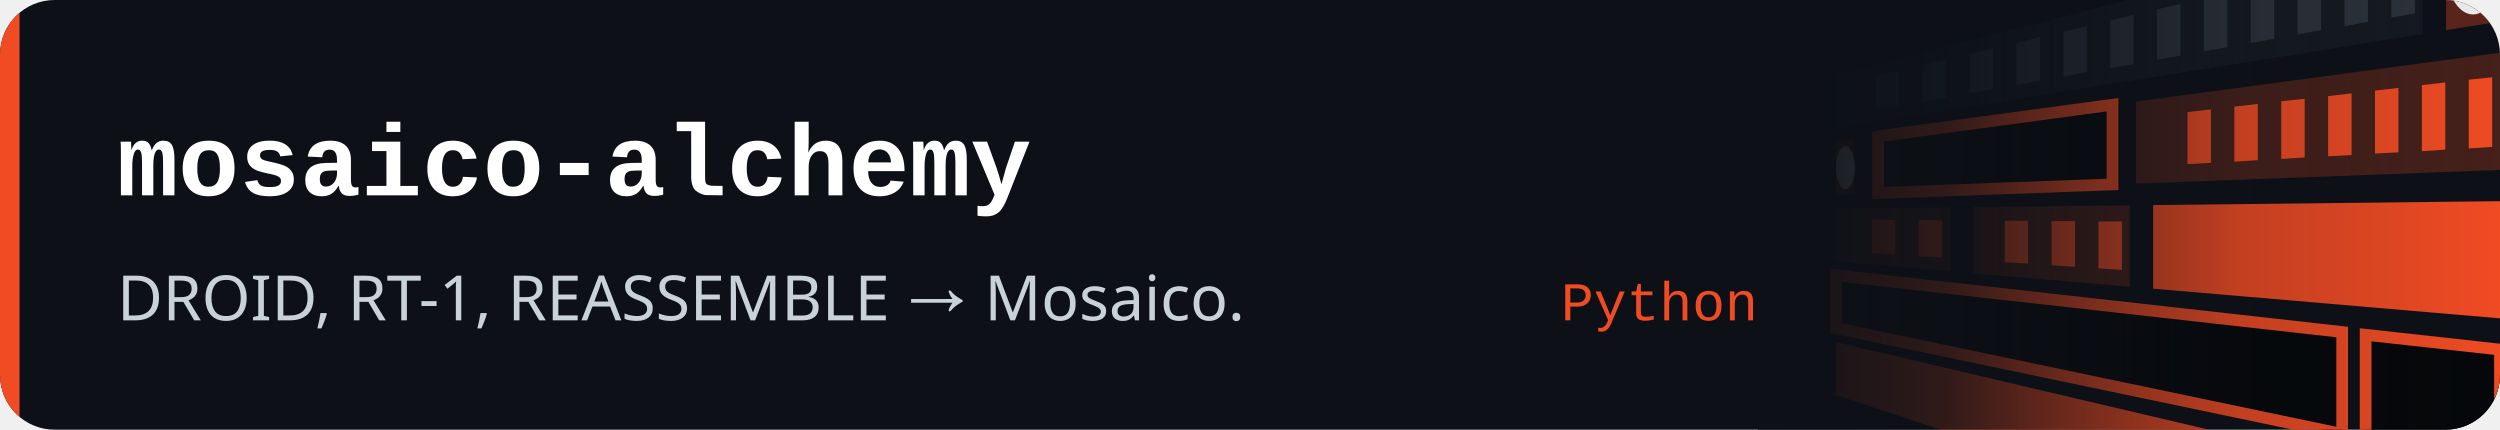
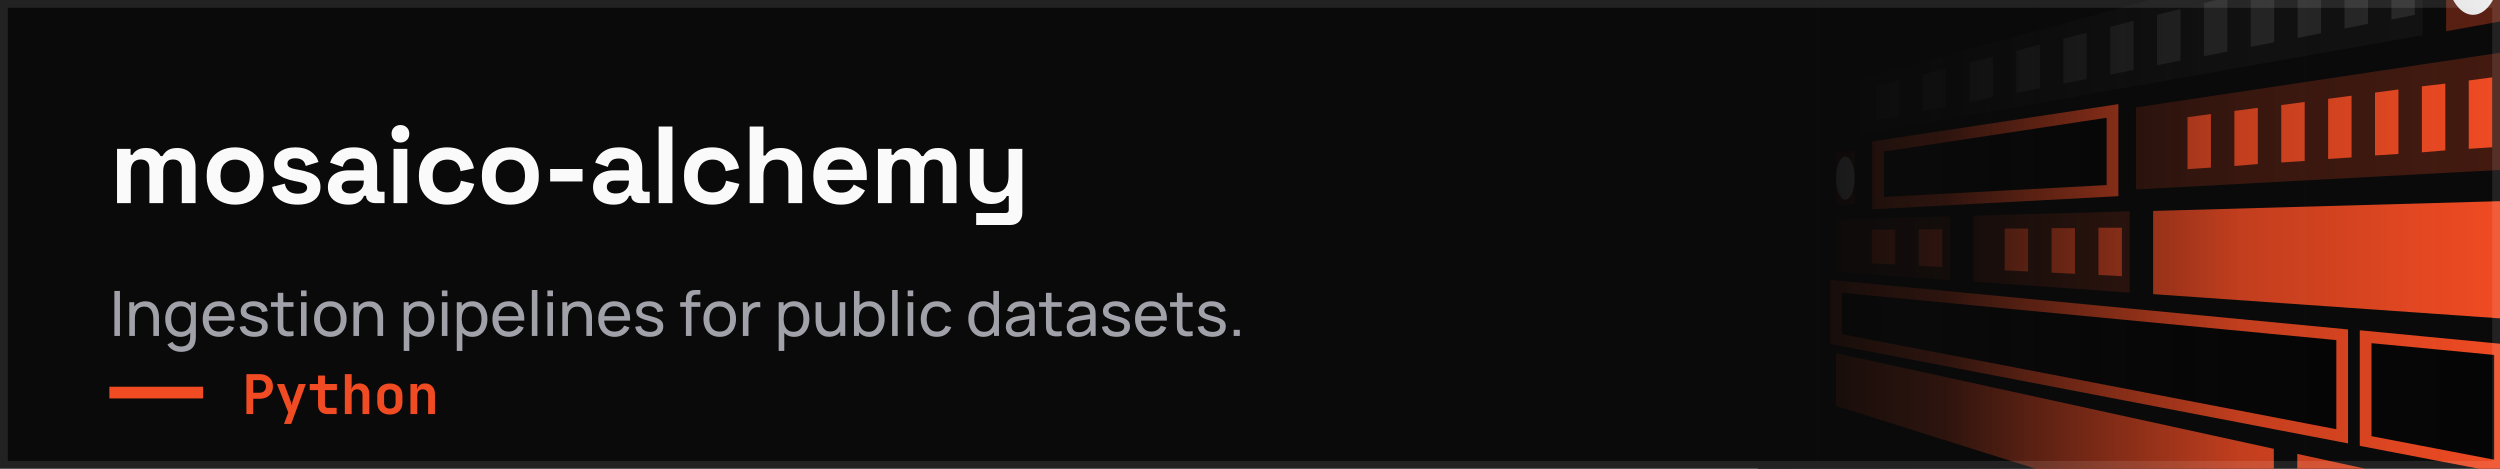
- <svg xmlns="http://www.w3.org/2000/svg" viewBox="0 0 640 110" width="640" height="110">
+ <svg xmlns="http://www.w3.org/2000/svg" viewBox="0 0 640 120" width="640" height="120">
  <defs>
    <clipPath id="card">
-       <rect width="640" height="110" rx="14" />
+       <rect width="640" height="120" />
    </clipPath>
    <linearGradient id="fadeV" x1="0" y1="0" x2="0" y2="1">
-       <stop offset="0" stop-color="#0d1117" stop-opacity="0.7" />
-       <stop offset="0.2" stop-color="#0d1117" stop-opacity="0" />
-       <stop offset="0.8" stop-color="#0d1117" stop-opacity="0" />
-       <stop offset="1" stop-color="#0d1117" stop-opacity="0.7" />
+       <stop offset="0" stop-color="#0a0a0a" stop-opacity="0.7" />
+       <stop offset="0.2" stop-color="#0a0a0a" stop-opacity="0" />
+       <stop offset="0.8" stop-color="#0a0a0a" stop-opacity="0" />
+       <stop offset="1" stop-color="#0a0a0a" stop-opacity="0.7" />
    </linearGradient>
  </defs>
  <g clip-path="url(#card)">
-     <rect width="640" height="110" fill="#0d1117" />
-     <polygon points="640.0,-24.5 626.2,-20.9 626.2,7.7 640.0,5.5" fill="#f04b23" opacity="0.35" />
-     <ellipse cx="633.1" cy="-8.0" rx="6.9" ry="11.7" fill="#eeeeee" />
-     <polygon points="620.2,-19.4 470.2,19.2 470.2,32.7 620.2,8.7" fill="#2d333b" opacity="0.25" />
-     <polygon points="618.2,-13.3 612.2,-11.9 612.2,4.5 618.2,3.4" fill="#2d333b" />
-     <polygon points="606.2,-10.4 600.2,-9.0 600.2,6.7 606.2,5.6" fill="#2d333b" />
-     <polygon points="594.2,-7.6 588.2,-6.2 588.2,8.8 594.2,7.7" fill="#2d333b" />
-     <polygon points="582.2,-4.7 576.2,-3.3 576.2,11.0 582.2,9.9" fill="#2d333b" />
-     <polygon points="570.2,-1.9 564.2,-0.4 564.2,13.1 570.2,12.1" fill="#2d333b" />
-     <polygon points="558.2,1.0 552.2,2.4 552.2,15.3 558.2,14.2" fill="#2d333b" />
-     <polygon points="546.2,3.8 540.2,5.3 540.2,17.4 546.2,16.4" fill="#2d333b" />
-     <polygon points="534.2,6.7 528.2,8.1 528.2,19.6 534.2,18.5" fill="#2d333b" />
-     <polygon points="522.2,9.5 516.2,11.0 516.2,21.7 522.2,20.7" fill="#2d333b" />
-     <polygon points="510.2,12.4 504.2,13.8 504.2,23.9 510.2,22.8" fill="#2d333b" />
-     <polygon points="498.2,15.2 492.2,16.7 492.2,26.1 498.2,25.0" fill="#2d333b" />
-     <polygon points="486.2,18.1 480.2,19.5 480.2,28.2 486.2,27.1" fill="#2d333b" />
-     <polygon points="640.0,13.5 546.8,26.0 546.8,47.0 640.0,43.5" fill="#f04b23" opacity="0.25" />
-     <polygon points="638.0,19.8 632.0,20.4 632.0,38.0 638.0,37.6" fill="#f04b23" />
-     <polygon points="626.0,21.1 620.0,21.8 620.0,38.7 626.0,38.3" fill="#f04b23" />
-     <polygon points="614.0,22.5 608.0,23.2 608.0,39.3 614.0,39.0" fill="#f04b23" />
-     <polygon points="602.0,23.9 596.0,24.6 596.0,40.0 602.0,39.7" fill="#f04b23" />
-     <polygon points="590.0,25.3 584.0,25.9 584.0,40.7 590.0,40.3" fill="#f04b23" />
-     <polygon points="578.0,26.6 572.0,27.3 572.0,41.4 578.0,41.0" fill="#f04b23" />
-     <polygon points="566.0,28.0 560.0,28.7 560.0,42.0 566.0,41.7" fill="#f04b23" />
-     <polygon points="540.8,26.8 480.8,34.9 480.8,49.4 540.8,47.2" fill="#05070a" stroke="#f04b23" stroke-width="3" />
-     <polygon points="474.8,35.7 470.0,36.3 470.0,49.8 474.8,49.7" fill="#f04b23" opacity="0.35" />
-     <ellipse cx="472.4" cy="42.9" rx="2.4" ry="5.5" fill="#eeeeee" />
-     <polygon points="640.0,51.5 551.2,52.5 551.2,73.9 640.0,81.5" fill="#f04b23" />
-     <polygon points="545.2,52.6 505.2,53.0 505.2,70.0 545.2,73.4" fill="#f04b23" opacity="0.25" />
-     <polygon points="543.2,56.7 537.2,56.7 537.2,68.7 543.2,69.1" fill="#f04b23" />
-     <polygon points="531.2,56.6 525.2,56.6 525.2,67.9 531.2,68.3" fill="#f04b23" />
-     <polygon points="519.2,56.5 513.2,56.5 513.2,67.1 519.2,67.5" fill="#f04b23" />
-     <polygon points="499.2,53.1 470.0,53.4 470.0,66.9 499.2,69.4" fill="#f04b23" opacity="0.25" />
-     <polygon points="497.2,56.4 491.2,56.3 491.2,65.6 497.2,66.0" fill="#f04b23" />
-     <polygon points="485.2,56.3 479.2,56.2 479.2,64.8 485.2,65.2" fill="#f04b23" />
-     <polygon points="640.0,89.5 605.6,85.7 605.6,112.3 640.0,119.5" fill="#05070a" stroke="#f04b23" stroke-width="3" />
-     <polygon points="599.6,85.0 470.0,70.5 470.0,84.0 599.6,111.1" fill="#05070a" stroke="#f04b23" stroke-width="3" />
-     <polygon points="640.0,127.5 634.1,126.1 634.1,155.6 640.0,157.5" fill="#05070a" stroke="#f04b23" stroke-width="3" />
-     <polygon points="628.1,124.7 588.1,115.3 588.1,140.3 628.1,153.6" fill="#f04b23" />
-     <polygon points="582.1,113.9 470.0,87.6 470.0,101.1 582.1,138.3" fill="#f04b23" />
+     <rect width="640" height="120" fill="#0a0a0a" />
+     <polygon points="640.0,-24.5 626.2,-20.7 626.2,8.0 640.0,5.5" fill="#f04b23" opacity="0.35" />
+     <ellipse cx="633.1" cy="-7.9" rx="6.9" ry="11.7" fill="#eeeeee" />
+     <polygon points="620.2,-19.1 470.2,21.9 470.2,35.5 620.2,9.0" fill="#2a2a2a" opacity="0.25" />
+     <polygon points="618.2,-12.9 612.2,-11.4 612.2,5.0 618.2,3.8" fill="#2a2a2a" />
+     <polygon points="606.2,-9.9 600.2,-8.4 600.2,7.3 606.2,6.1" fill="#2a2a2a" />
+     <polygon points="594.2,-6.8 588.2,-5.3 588.2,9.7 594.2,8.5" fill="#2a2a2a" />
+     <polygon points="582.2,-3.8 576.2,-2.3 576.2,12.0 582.2,10.8" fill="#2a2a2a" />
+     <polygon points="570.2,-0.7 564.2,0.8 564.2,14.4 570.2,13.2" fill="#2a2a2a" />
+     <polygon points="558.2,2.3 552.2,3.8 552.2,16.7 558.2,15.5" fill="#2a2a2a" />
+     <polygon points="546.2,5.3 540.2,6.9 540.2,19.1 546.2,17.9" fill="#2a2a2a" />
+     <polygon points="534.2,8.4 528.2,9.9 528.2,21.4 534.2,20.2" fill="#2a2a2a" />
+     <polygon points="522.2,11.4 516.2,13.0 516.2,23.8 522.2,22.6" fill="#2a2a2a" />
+     <polygon points="510.2,14.5 504.2,16.0 504.2,26.1 510.2,24.9" fill="#2a2a2a" />
+     <polygon points="498.2,17.5 492.2,19.1 492.2,28.4 498.2,27.3" fill="#2a2a2a" />
+     <polygon points="486.2,20.6 480.2,22.1 480.2,30.8 486.2,29.6" fill="#2a2a2a" />
+     <polygon points="640.0,13.5 546.8,27.5 546.8,48.5 640.0,43.5" fill="#f04b23" opacity="0.25" />
+     <polygon points="638.0,19.8 632.0,20.6 632.0,38.1 638.0,37.7" fill="#f04b23" />
+     <polygon points="626.0,21.4 620.0,22.1 620.0,39.0 626.0,38.5" fill="#f04b23" />
+     <polygon points="614.0,22.9 608.0,23.7 608.0,39.8 614.0,39.4" fill="#f04b23" />
+     <polygon points="602.0,24.5 596.0,25.3 596.0,40.7 602.0,40.3" fill="#f04b23" />
+     <polygon points="590.0,26.1 584.0,26.9 584.0,41.6 590.0,41.2" fill="#f04b23" />
+     <polygon points="578.0,27.6 572.0,28.4 572.0,42.5 578.0,42.0" fill="#f04b23" />
+     <polygon points="566.0,29.2 560.0,30.0 560.0,43.3 566.0,42.9" fill="#f04b23" />
+     <polygon points="540.8,28.4 480.8,37.5 480.8,52.0 540.8,48.8" fill="#050505" stroke="#f04b23" stroke-width="3" />
+     <polygon points="474.8,38.4 470.0,39.1 470.0,52.6 474.8,52.3" fill="#f04b23" opacity="0.35" />
+     <ellipse cx="472.4" cy="45.6" rx="2.4" ry="5.5" fill="#eeeeee" />
+     <polygon points="640.0,51.5 551.2,54.0 551.2,75.3 640.0,81.5" fill="#f04b23" />
+     <polygon points="545.2,54.1 505.2,55.2 505.2,72.1 545.2,74.9" fill="#f04b23" opacity="0.25" />
+     <polygon points="543.2,58.3 537.2,58.3 537.2,70.4 543.2,70.7" fill="#f04b23" />
+     <polygon points="531.2,58.4 525.2,58.4 525.2,69.8 531.2,70.1" fill="#f04b23" />
+     <polygon points="519.2,58.5 513.2,58.5 513.2,69.2 519.2,69.5" fill="#f04b23" />
+     <polygon points="499.2,55.4 470.0,56.2 470.0,69.7 499.2,71.7" fill="#f04b23" opacity="0.25" />
+     <polygon points="497.2,58.7 491.2,58.7 491.2,68.0 497.2,68.4" fill="#f04b23" />
+     <polygon points="485.2,58.8 479.2,58.8 479.2,67.4 485.2,67.7" fill="#f04b23" />
+     <polygon points="640.0,89.5 605.6,86.2 605.6,112.9 640.0,119.5" fill="#050505" stroke="#f04b23" stroke-width="3" />
+     <polygon points="599.6,85.7 470.0,73.3 470.0,86.8 599.6,111.7" fill="#050505" stroke="#f04b23" stroke-width="3" />
+     <polygon points="640.0,127.5 634.1,126.2 634.1,155.7 640.0,157.5" fill="#050505" stroke="#f04b23" stroke-width="3" />
+     <polygon points="628.1,124.9 588.1,116.2 588.1,141.1 628.1,153.8" fill="#f04b23" />
+     <polygon points="582.1,114.9 470.0,90.4 470.0,103.9 582.1,139.2" fill="#f04b23" />
    <linearGradient id="fadeR41" x1="1" x2="0">
-       <stop offset="0" stop-color="#0d1117" stop-opacity="0" />
-       <stop offset="0.35" stop-color="#0d1117" stop-opacity="0.2" />
-       <stop offset="0.75" stop-color="#0d1117" stop-opacity="0.85" />
-       <stop offset="1" stop-color="#0d1117" />
+       <stop offset="0" stop-color="#0a0a0a" stop-opacity="0" />
+       <stop offset="0.35" stop-color="#0a0a0a" stop-opacity="0.2" />
+       <stop offset="0.75" stop-color="#0a0a0a" stop-opacity="0.85" />
+       <stop offset="1" stop-color="#0a0a0a" />
    </linearGradient>
-     <rect x="450" y="0" width="190" height="110" fill="url(#fadeR41)" />
-     <rect x="0" y="0" width="5" height="110" fill="#f04b23" />
-     <text x="30" y="50" font-family="ui-monospace,SFMono-Regular,'SF Mono',Menlo,Consolas,'Liberation Mono',monospace" font-size="26" font-weight="700" text-anchor="start" letter-spacing="0" fill="#ffffff">mosaico-alchemy</text>
-     <text x="30" y="82" font-family="-apple-system,BlinkMacSystemFont,'Segoe UI','Noto Sans',Helvetica,Arial,sans-serif" font-size="16" font-weight="normal" text-anchor="start" letter-spacing="0" fill="#c9d1d9">DROID, RT-1, REASSEMBLE → Mosaico.</text>
-     <text x="450" y="82" font-family="ui-monospace,SFMono-Regular,'SF Mono',Menlo,Consolas,'Liberation Mono',monospace" font-size="14" font-weight="normal" text-anchor="end" letter-spacing="0" fill="#f04b23">Python</text>
+     <rect x="450" y="0" width="190" height="120" fill="url(#fadeR41)" />
+     <path d="M29.96 52.0V38.112H33.432V39.624H33.936Q34.3 38.924 35.14 38.406Q35.98 37.888 37.352 37.888Q38.836 37.888 39.732 38.462Q40.628 39.036 41.104 39.96H41.608Q42.084 39.064 42.952 38.476Q43.82 37.888 45.416 37.888Q46.704 37.888 47.754 38.434Q48.804 38.98 49.434 40.086Q50.064 41.192 50.064 42.872V52.0H46.536V43.124Q46.536 41.976 45.948 41.402Q45.36 40.828 44.296 40.828Q43.092 40.828 42.434 41.598Q41.776 42.368 41.776 43.796V52.0H38.248V43.124Q38.248 41.976 37.66 41.402Q37.072 40.828 36.008 40.828Q34.804 40.828 34.146 41.598Q33.488 42.368 33.488 43.796V52.0Z M60.2 52.392Q58.128 52.392 56.476 51.552Q54.824 50.712 53.872 49.116Q52.92 47.52 52.92 45.28V44.832Q52.92 42.592 53.872 40.996Q54.824 39.4 56.476 38.56Q58.128 37.72 60.2 37.72Q62.272 37.72 63.924 38.56Q65.576 39.4 66.528 40.996Q67.48 42.592 67.48 44.832V45.28Q67.48 47.52 66.528 49.116Q65.576 50.712 63.924 51.552Q62.272 52.392 60.2 52.392ZM60.2 49.256Q61.824 49.256 62.888 48.206Q63.952 47.156 63.952 45.196V44.916Q63.952 42.956 62.902 41.906Q61.852 40.856 60.2 40.856Q58.576 40.856 57.512 41.906Q56.448 42.956 56.448 44.916V45.196Q56.448 47.156 57.512 48.206Q58.576 49.256 60.2 49.256Z M76.216 52.392Q73.5 52.392 71.764 51.216Q70.028 50.04 69.664 47.856L72.912 47.016Q73.108 47.996 73.57 48.556Q74.032 49.116 74.718 49.354Q75.404 49.592 76.216 49.592Q77.448 49.592 78.036 49.158Q78.624 48.724 78.624 48.08Q78.624 47.436 78.064 47.086Q77.504 46.736 76.272 46.512L75.488 46.372Q74.032 46.092 72.828 45.602Q71.624 45.112 70.896 44.244Q70.168 43.376 70.168 42.004Q70.168 39.932 71.68 38.826Q73.192 37.72 75.656 37.72Q77.98 37.72 79.52 38.756Q81.06 39.792 81.536 41.472L78.26 42.48Q78.036 41.416 77.35 40.968Q76.664 40.52 75.656 40.52Q74.648 40.52 74.116 40.87Q73.584 41.22 73.584 41.836Q73.584 42.508 74.144 42.83Q74.704 43.152 75.656 43.32L76.44 43.46Q78.008 43.74 79.282 44.202Q80.556 44.664 81.298 45.518Q82.04 46.372 82.04 47.828Q82.04 50.012 80.458 51.202Q78.876 52.392 76.216 52.392Z M89.152 52.392Q87.668 52.392 86.492 51.874Q85.316 51.356 84.63 50.362Q83.944 49.368 83.944 47.94Q83.944 46.512 84.63 45.546Q85.316 44.58 86.534 44.09Q87.752 43.6 89.32 43.6H93.128V42.816Q93.128 41.836 92.512 41.206Q91.896 40.576 90.552 40.576Q89.236 40.576 88.592 41.178Q87.948 41.78 87.752 42.732L84.504 41.64Q84.84 40.576 85.582 39.694Q86.324 38.812 87.57 38.266Q88.816 37.72 90.608 37.72Q93.352 37.72 94.948 39.092Q96.544 40.464 96.544 43.068V48.248Q96.544 49.088 97.328 49.088H98.448V52.0H96.096Q95.06 52.0 94.388 51.496Q93.716 50.992 93.716 50.152V50.124H93.184Q93.072 50.46 92.68 51.006Q92.288 51.552 91.448 51.972Q90.608 52.392 89.152 52.392ZM89.768 49.536Q91.252 49.536 92.19 48.71Q93.128 47.884 93.128 46.512V46.232H89.572Q88.592 46.232 88.032 46.652Q87.472 47.072 87.472 47.828Q87.472 48.584 88.06 49.06Q88.648 49.536 89.768 49.536Z M100.744 52.0V38.112H104.272V52.0ZM102.508 36.488Q101.556 36.488 100.898 35.872Q100.24 35.256 100.24 34.248Q100.24 33.24 100.898 32.624Q101.556 32.008 102.508 32.008Q103.488 32.008 104.132 32.624Q104.776 33.24 104.776 34.248Q104.776 35.256 104.132 35.872Q103.488 36.488 102.508 36.488Z M114.436 52.392Q112.42 52.392 110.782 51.552Q109.144 50.712 108.192 49.116Q107.24 47.52 107.24 45.252V44.86Q107.24 42.592 108.192 40.996Q109.144 39.4 110.782 38.56Q112.42 37.72 114.436 37.72Q116.424 37.72 117.852 38.42Q119.28 39.12 120.162 40.338Q121.044 41.556 121.324 43.096L117.908 43.824Q117.796 42.984 117.404 42.312Q117.012 41.64 116.298 41.248Q115.584 40.856 114.52 40.856Q113.456 40.856 112.602 41.318Q111.748 41.78 111.258 42.69Q110.768 43.6 110.768 44.916V45.196Q110.768 46.512 111.258 47.422Q111.748 48.332 112.602 48.794Q113.456 49.256 114.52 49.256Q116.116 49.256 116.942 48.43Q117.768 47.604 117.992 46.26L121.408 47.072Q121.044 48.556 120.162 49.774Q119.28 50.992 117.852 51.692Q116.424 52.392 114.436 52.392Z M130.648 52.392Q128.576 52.392 126.924 51.552Q125.272 50.712 124.32 49.116Q123.368 47.52 123.368 45.28V44.832Q123.368 42.592 124.32 40.996Q125.272 39.4 126.924 38.56Q128.576 37.72 130.648 37.72Q132.72 37.72 134.372 38.56Q136.024 39.4 136.976 40.996Q137.928 42.592 137.928 44.832V45.28Q137.928 47.52 136.976 49.116Q136.024 50.712 134.372 51.552Q132.72 52.392 130.648 52.392ZM130.648 49.256Q132.272 49.256 133.336 48.206Q134.4 47.156 134.4 45.196V44.916Q134.4 42.956 133.35 41.906Q132.3 40.856 130.648 40.856Q129.024 40.856 127.96 41.906Q126.896 42.956 126.896 44.916V45.196Q126.896 47.156 127.96 48.206Q129.024 49.256 130.648 49.256Z M140.84 46.456V43.264H149.128V46.456Z M157.024 52.392Q155.54 52.392 154.364 51.874Q153.188 51.356 152.502 50.362Q151.816 49.368 151.816 47.94Q151.816 46.512 152.502 45.546Q153.188 44.58 154.406 44.09Q155.624 43.6 157.192 43.6H161.0V42.816Q161.0 41.836 160.384 41.206Q159.768 40.576 158.424 40.576Q157.108 40.576 156.464 41.178Q155.82 41.78 155.624 42.732L152.376 41.64Q152.712 40.576 153.454 39.694Q154.196 38.812 155.442 38.266Q156.688 37.72 158.48 37.72Q161.224 37.72 162.82 39.092Q164.416 40.464 164.416 43.068V48.248Q164.416 49.088 165.2 49.088H166.32V52.0H163.968Q162.932 52.0 162.26 51.496Q161.588 50.992 161.588 50.152V50.124H161.056Q160.944 50.46 160.552 51.006Q160.16 51.552 159.32 51.972Q158.48 52.392 157.024 52.392ZM157.64 49.536Q159.124 49.536 160.062 48.71Q161.0 47.884 161.0 46.512V46.232H157.444Q156.464 46.232 155.904 46.652Q155.344 47.072 155.344 47.828Q155.344 48.584 155.932 49.06Q156.52 49.536 157.64 49.536Z M168.616 52.0V32.4H172.144V52.0Z M182.308 52.392Q180.292 52.392 178.654 51.552Q177.016 50.712 176.064 49.116Q175.112 47.52 175.112 45.252V44.86Q175.112 42.592 176.064 40.996Q177.016 39.4 178.654 38.56Q180.292 37.72 182.308 37.72Q184.296 37.72 185.724 38.42Q187.152 39.12 188.034 40.338Q188.916 41.556 189.196 43.096L185.78 43.824Q185.668 42.984 185.276 42.312Q184.884 41.64 184.17 41.248Q183.456 40.856 182.392 40.856Q181.328 40.856 180.474 41.318Q179.62 41.78 179.13 42.69Q178.64 43.6 178.64 44.916V45.196Q178.64 46.512 179.13 47.422Q179.62 48.332 180.474 48.794Q181.328 49.256 182.392 49.256Q183.988 49.256 184.814 48.43Q185.64 47.604 185.864 46.26L189.28 47.072Q188.916 48.556 188.034 49.774Q187.152 50.992 185.724 51.692Q184.296 52.392 182.308 52.392Z M191.912 52.0V32.4H195.44V39.82H195.944Q196.168 39.372 196.644 38.924Q197.12 38.476 197.918 38.182Q198.716 37.888 199.948 37.888Q201.572 37.888 202.79 38.63Q204.008 39.372 204.68 40.674Q205.352 41.976 205.352 43.712V52.0H201.824V43.992Q201.824 42.424 201.054 41.64Q200.284 40.856 198.856 40.856Q197.232 40.856 196.336 41.934Q195.44 43.012 195.44 44.944V52.0Z M215.208 52.392Q213.136 52.392 211.554 51.51Q209.972 50.628 209.09 49.018Q208.208 47.408 208.208 45.224V44.888Q208.208 42.704 209.076 41.094Q209.944 39.484 211.512 38.602Q213.08 37.72 215.152 37.72Q217.196 37.72 218.708 38.63Q220.22 39.54 221.06 41.15Q221.9 42.76 221.9 44.888V46.092H211.792Q211.848 47.52 212.856 48.416Q213.864 49.312 215.32 49.312Q216.804 49.312 217.504 48.668Q218.204 48.024 218.568 47.24L221.452 48.752Q221.06 49.48 220.318 50.334Q219.576 51.188 218.344 51.79Q217.112 52.392 215.208 52.392ZM211.82 43.46H218.316Q218.204 42.256 217.35 41.528Q216.496 40.8 215.124 40.8Q213.696 40.8 212.856 41.528Q212.016 42.256 211.82 43.46Z M224.756 52.0V38.112H228.228V39.624H228.732Q229.096 38.924 229.936 38.406Q230.776 37.888 232.148 37.888Q233.632 37.888 234.528 38.462Q235.424 39.036 235.9 39.96H236.404Q236.88 39.064 237.748 38.476Q238.616 37.888 240.212 37.888Q241.5 37.888 242.55 38.434Q243.6 38.98 244.23 40.086Q244.86 41.192 244.86 42.872V52.0H241.332V43.124Q241.332 41.976 240.744 41.402Q240.156 40.828 239.092 40.828Q237.888 40.828 237.23 41.598Q236.572 42.368 236.572 43.796V52.0H233.044V43.124Q233.044 41.976 232.456 41.402Q231.868 40.828 230.804 40.828Q229.6 40.828 228.942 41.598Q228.284 42.368 228.284 43.796V52.0Z M249.9 57.6V54.52H257.46Q258.244 54.52 258.244 53.68V50.18H257.74Q257.516 50.656 257.04 51.132Q256.564 51.608 255.752 51.916Q254.94 52.224 253.68 52.224Q252.056 52.224 250.838 51.482Q249.62 50.74 248.948 49.424Q248.276 48.108 248.276 46.4V38.112H251.804V46.12Q251.804 47.688 252.574 48.472Q253.344 49.256 254.772 49.256Q256.396 49.256 257.292 48.178Q258.188 47.1 258.188 45.168V38.112H261.716V54.464Q261.716 55.892 260.876 56.746Q260.036 57.6 258.636 57.6Z" fill="#fafafa" />
+     <path d="M29.28 86.0V74.48H30.704V86.0Z M39.256 86.0V81.672Q39.256 81.06 39.146 80.492Q39.036 79.924 38.768 79.47Q38.5 79.016 38.048 78.752Q37.596 78.488 36.912 78.488Q36.376 78.488 35.938 78.67Q35.5 78.852 35.188 79.218Q34.876 79.584 34.706 80.14Q34.536 80.696 34.536 81.448L33.6 81.16Q33.6 79.908 34.052 79.006Q34.504 78.104 35.324 77.62Q36.144 77.136 37.256 77.136Q38.092 77.136 38.686 77.4Q39.28 77.664 39.672 78.102Q40.064 78.54 40.288 79.078Q40.512 79.616 40.604 80.174Q40.696 80.732 40.696 81.224V86.0ZM33.096 86.0V77.36H34.376V79.672H34.536V86.0Z M46.272 90.08Q45.592 90.08 44.944 89.874Q44.296 89.668 43.756 89.248Q43.216 88.828 42.856 88.184L44.16 87.496Q44.48 88.132 45.066 88.418Q45.652 88.704 46.28 88.704Q47.104 88.704 47.646 88.404Q48.188 88.104 48.45 87.512Q48.712 86.92 48.704 86.04V83.68H48.872V77.36H50.136V86.056Q50.136 86.412 50.114 86.738Q50.092 87.064 50.032 87.384Q49.864 88.304 49.368 88.9Q48.872 89.496 48.088 89.788Q47.304 90.08 46.272 90.08ZM46.168 86.24Q44.96 86.24 44.094 85.638Q43.228 85.036 42.762 84.002Q42.296 82.968 42.296 81.672Q42.296 80.376 42.762 79.346Q43.228 78.316 44.094 77.718Q44.96 77.12 46.16 77.12Q47.38 77.12 48.214 77.714Q49.048 78.308 49.476 79.338Q49.904 80.368 49.904 81.672Q49.904 82.964 49.476 83.998Q49.048 85.032 48.216 85.636Q47.384 86.24 46.168 86.24ZM46.344 84.936Q47.216 84.936 47.776 84.516Q48.336 84.096 48.604 83.358Q48.872 82.62 48.872 81.672Q48.872 80.716 48.602 79.982Q48.332 79.248 47.78 78.836Q47.228 78.424 46.384 78.424Q45.504 78.424 44.932 78.856Q44.36 79.288 44.084 80.024Q43.808 80.76 43.808 81.672Q43.808 82.592 44.088 83.332Q44.368 84.072 44.93 84.504Q45.492 84.936 46.344 84.936Z M56.12 86.24Q54.844 86.24 53.896 85.678Q52.948 85.116 52.422 84.102Q51.896 83.088 51.896 81.736Q51.896 80.32 52.414 79.284Q52.932 78.248 53.866 77.684Q54.8 77.12 56.056 77.12Q57.356 77.12 58.272 77.72Q59.188 78.32 59.65 79.432Q60.112 80.544 60.044 82.08H58.608V81.568Q58.584 79.976 57.96 79.188Q57.336 78.4 56.104 78.4Q54.78 78.4 54.094 79.248Q53.408 80.096 53.408 81.68Q53.408 83.208 54.094 84.048Q54.78 84.888 56.056 84.888Q56.912 84.888 57.544 84.496Q58.176 84.104 58.536 83.368L59.904 83.84Q59.396 84.984 58.386 85.612Q57.376 86.24 56.12 86.24ZM52.928 82.08V80.936H59.312V82.08Z M65.088 86.232Q63.54 86.232 62.554 85.556Q61.568 84.88 61.344 83.664L62.8 83.432Q62.976 84.136 63.608 84.548Q64.24 84.96 65.176 84.96Q66.06 84.96 66.566 84.594Q67.072 84.228 67.072 83.592Q67.072 83.228 66.904 83.0Q66.736 82.772 66.212 82.572Q65.688 82.372 64.632 82.088Q63.488 81.784 62.83 81.458Q62.172 81.132 61.894 80.7Q61.616 80.268 61.616 79.648Q61.616 78.888 62.032 78.318Q62.448 77.748 63.194 77.434Q63.94 77.12 64.936 77.12Q65.92 77.12 66.694 77.434Q67.468 77.748 67.944 78.318Q68.42 78.888 68.512 79.648L67.056 79.912Q66.952 79.22 66.386 78.818Q65.82 78.416 64.936 78.392Q64.096 78.364 63.572 78.692Q63.048 79.02 63.048 79.576Q63.048 79.892 63.242 80.114Q63.436 80.336 63.97 80.536Q64.504 80.736 65.52 80.992Q66.66 81.284 67.32 81.622Q67.98 81.96 68.262 82.422Q68.544 82.884 68.544 83.552Q68.544 84.804 67.624 85.518Q66.704 86.232 65.088 86.232Z M75.136 86.0Q74.364 86.156 73.618 86.128Q72.872 86.1 72.286 85.824Q71.7 85.548 71.4 84.96Q71.144 84.452 71.124 83.928Q71.104 83.404 71.104 82.736V74.96H72.528V82.672Q72.528 83.204 72.54 83.578Q72.552 83.952 72.704 84.224Q72.992 84.74 73.62 84.826Q74.248 84.912 75.136 84.776ZM69.352 78.536V77.36H75.136V78.536Z M77.056 75.832V74.36H78.48V75.832ZM77.056 86.0V77.36H78.48V86.0Z M84.56 86.24Q83.268 86.24 82.336 85.656Q81.404 85.072 80.902 84.042Q80.4 83.012 80.4 81.672Q80.4 80.316 80.912 79.29Q81.424 78.264 82.358 77.692Q83.292 77.12 84.56 77.12Q85.856 77.12 86.79 77.702Q87.724 78.284 88.226 79.31Q88.728 80.336 88.728 81.672Q88.728 83.028 88.222 84.056Q87.716 85.084 86.78 85.662Q85.844 86.24 84.56 86.24ZM84.56 84.888Q85.9 84.888 86.558 83.992Q87.216 83.096 87.216 81.672Q87.216 80.212 86.552 79.342Q85.888 78.472 84.56 78.472Q83.656 78.472 83.07 78.88Q82.484 79.288 82.198 80.008Q81.912 80.728 81.912 81.672Q81.912 83.132 82.584 84.01Q83.256 84.888 84.56 84.888Z M96.64 86.0V81.672Q96.64 81.06 96.53 80.492Q96.42 79.924 96.152 79.47Q95.884 79.016 95.432 78.752Q94.98 78.488 94.296 78.488Q93.76 78.488 93.322 78.67Q92.884 78.852 92.572 79.218Q92.26 79.584 92.09 80.14Q91.92 80.696 91.92 81.448L90.984 81.16Q90.984 79.908 91.436 79.006Q91.888 78.104 92.708 77.62Q93.528 77.136 94.64 77.136Q95.476 77.136 96.07 77.4Q96.664 77.664 97.056 78.102Q97.448 78.54 97.672 79.078Q97.896 79.616 97.988 80.174Q98.08 80.732 98.08 81.224V86.0ZM90.48 86.0V77.36H91.76V79.672H91.92V86.0Z M107.328 86.24Q106.112 86.24 105.28 85.636Q104.448 85.032 104.02 83.998Q103.592 82.964 103.592 81.672Q103.592 80.368 104.02 79.338Q104.448 78.308 105.282 77.714Q106.116 77.12 107.336 77.12Q108.536 77.12 109.402 77.718Q110.268 78.316 110.734 79.346Q111.2 80.376 111.2 81.672Q111.2 82.968 110.734 84.002Q110.268 85.036 109.402 85.638Q108.536 86.24 107.328 86.24ZM103.352 89.84V77.36H104.624V83.72H104.784V89.84ZM107.152 84.936Q108.004 84.936 108.566 84.504Q109.128 84.072 109.408 83.332Q109.688 82.592 109.688 81.672Q109.688 80.76 109.41 80.024Q109.132 79.288 108.562 78.856Q107.992 78.424 107.112 78.424Q106.268 78.424 105.716 78.836Q105.164 79.248 104.894 79.982Q104.624 80.716 104.624 81.672Q104.624 82.62 104.892 83.358Q105.16 84.096 105.72 84.516Q106.28 84.936 107.152 84.936Z M113.12 75.832V74.36H114.544V75.832ZM113.12 86.0V77.36H114.544V86.0Z M120.912 86.24Q119.696 86.24 118.864 85.636Q118.032 85.032 117.604 83.998Q117.176 82.964 117.176 81.672Q117.176 80.368 117.604 79.338Q118.032 78.308 118.866 77.714Q119.7 77.12 120.92 77.12Q122.12 77.12 122.986 77.718Q123.852 78.316 124.318 79.346Q124.784 80.376 124.784 81.672Q124.784 82.968 124.318 84.002Q123.852 85.036 122.986 85.638Q122.12 86.24 120.912 86.24ZM116.936 89.84V77.36H118.208V83.72H118.368V89.84ZM120.736 84.936Q121.588 84.936 122.15 84.504Q122.712 84.072 122.992 83.332Q123.272 82.592 123.272 81.672Q123.272 80.76 122.994 80.024Q122.716 79.288 122.146 78.856Q121.576 78.424 120.696 78.424Q119.852 78.424 119.3 78.836Q118.748 79.248 118.478 79.982Q118.208 80.716 118.208 81.672Q118.208 82.62 118.476 83.358Q118.744 84.096 119.304 84.516Q119.864 84.936 120.736 84.936Z M130.288 86.24Q129.012 86.24 128.064 85.678Q127.116 85.116 126.59 84.102Q126.064 83.088 126.064 81.736Q126.064 80.32 126.582 79.284Q127.1 78.248 128.034 77.684Q128.968 77.12 130.224 77.12Q131.524 77.12 132.44 77.72Q133.356 78.32 133.818 79.432Q134.28 80.544 134.212 82.08H132.776V81.568Q132.752 79.976 132.128 79.188Q131.504 78.4 130.272 78.4Q128.948 78.4 128.262 79.248Q127.576 80.096 127.576 81.68Q127.576 83.208 128.262 84.048Q128.948 84.888 130.224 84.888Q131.08 84.888 131.712 84.496Q132.344 84.104 132.704 83.368L134.072 83.84Q133.564 84.984 132.554 85.612Q131.544 86.24 130.288 86.24ZM127.096 82.08V80.936H133.48V82.08Z M136.152 86.0V74.24H137.576V86.0Z M140.136 75.832V74.36H141.56V75.832ZM140.136 86.0V77.36H141.56V86.0Z M150.112 86.0V81.672Q150.112 81.06 150.002 80.492Q149.892 79.924 149.624 79.47Q149.356 79.016 148.904 78.752Q148.452 78.488 147.768 78.488Q147.232 78.488 146.794 78.67Q146.356 78.852 146.044 79.218Q145.732 79.584 145.562 80.14Q145.392 80.696 145.392 81.448L144.456 81.16Q144.456 79.908 144.908 79.006Q145.36 78.104 146.18 77.62Q147.0 77.136 148.112 77.136Q148.948 77.136 149.542 77.4Q150.136 77.664 150.528 78.102Q150.92 78.54 151.144 79.078Q151.368 79.616 151.46 80.174Q151.552 80.732 151.552 81.224V86.0ZM143.952 86.0V77.36H145.232V79.672H145.392V86.0Z M157.376 86.24Q156.1 86.24 155.152 85.678Q154.204 85.116 153.678 84.102Q153.152 83.088 153.152 81.736Q153.152 80.32 153.67 79.284Q154.188 78.248 155.122 77.684Q156.056 77.12 157.312 77.12Q158.612 77.12 159.528 77.72Q160.444 78.32 160.906 79.432Q161.368 80.544 161.3 82.08H159.864V81.568Q159.84 79.976 159.216 79.188Q158.592 78.4 157.36 78.4Q156.036 78.4 155.35 79.248Q154.664 80.096 154.664 81.68Q154.664 83.208 155.35 84.048Q156.036 84.888 157.312 84.888Q158.168 84.888 158.8 84.496Q159.432 84.104 159.792 83.368L161.16 83.84Q160.652 84.984 159.642 85.612Q158.632 86.24 157.376 86.24ZM154.184 82.08V80.936H160.568V82.08Z M166.344 86.232Q164.796 86.232 163.81 85.556Q162.824 84.88 162.6 83.664L164.056 83.432Q164.232 84.136 164.864 84.548Q165.496 84.96 166.432 84.96Q167.316 84.96 167.822 84.594Q168.328 84.228 168.328 83.592Q168.328 83.228 168.16 83.0Q167.992 82.772 167.468 82.572Q166.944 82.372 165.888 82.088Q164.744 81.784 164.086 81.458Q163.428 81.132 163.15 80.7Q162.872 80.268 162.872 79.648Q162.872 78.888 163.288 78.318Q163.704 77.748 164.45 77.434Q165.196 77.12 166.192 77.12Q167.176 77.12 167.95 77.434Q168.724 77.748 169.2 78.318Q169.676 78.888 169.768 79.648L168.312 79.912Q168.208 79.22 167.642 78.818Q167.076 78.416 166.192 78.392Q165.352 78.364 164.828 78.692Q164.304 79.02 164.304 79.576Q164.304 79.892 164.498 80.114Q164.692 80.336 165.226 80.536Q165.76 80.736 166.776 80.992Q167.916 81.284 168.576 81.622Q169.236 81.96 169.518 82.422Q169.8 82.884 169.8 83.552Q169.8 84.804 168.88 85.518Q167.96 86.232 166.344 86.232Z M175.592 86.0V76.888Q175.592 76.556 175.622 76.206Q175.652 75.856 175.766 75.524Q175.88 75.192 176.136 74.912Q176.432 74.588 176.784 74.446Q177.136 74.304 177.5 74.272Q177.864 74.24 178.192 74.24H179.288V75.424H178.272Q177.64 75.424 177.328 75.734Q177.016 76.044 177.016 76.664V86.0ZM174.128 78.536V77.36H179.288V78.536Z M184.248 86.24Q182.956 86.24 182.024 85.656Q181.092 85.072 180.59 84.042Q180.088 83.012 180.088 81.672Q180.088 80.316 180.6 79.29Q181.112 78.264 182.046 77.692Q182.98 77.12 184.248 77.12Q185.544 77.12 186.478 77.702Q187.412 78.284 187.914 79.31Q188.416 80.336 188.416 81.672Q188.416 83.028 187.91 84.056Q187.404 85.084 186.468 85.662Q185.532 86.24 184.248 86.24ZM184.248 84.888Q185.588 84.888 186.246 83.992Q186.904 83.096 186.904 81.672Q186.904 80.212 186.24 79.342Q185.576 78.472 184.248 78.472Q183.344 78.472 182.758 78.88Q182.172 79.288 181.886 80.008Q181.6 80.728 181.6 81.672Q181.6 83.132 182.272 84.01Q182.944 84.888 184.248 84.888Z M190.176 86.0V77.36H191.448V79.448L191.24 79.176Q191.392 78.776 191.636 78.44Q191.88 78.104 192.184 77.888Q192.516 77.62 192.942 77.476Q193.368 77.332 193.808 77.304Q194.248 77.276 194.632 77.36V78.696Q194.184 78.58 193.646 78.636Q193.108 78.692 192.656 79.024Q192.236 79.324 192.01 79.746Q191.784 80.168 191.696 80.66Q191.608 81.152 191.608 81.664V86.0Z M203.32 86.24Q202.104 86.24 201.272 85.636Q200.44 85.032 200.012 83.998Q199.584 82.964 199.584 81.672Q199.584 80.368 200.012 79.338Q200.44 78.308 201.274 77.714Q202.108 77.12 203.328 77.12Q204.528 77.12 205.394 77.718Q206.26 78.316 206.726 79.346Q207.192 80.376 207.192 81.672Q207.192 82.968 206.726 84.002Q206.26 85.036 205.394 85.638Q204.528 86.24 203.32 86.24ZM199.344 89.84V77.36H200.616V83.72H200.776V89.84ZM203.144 84.936Q203.996 84.936 204.558 84.504Q205.12 84.072 205.4 83.332Q205.68 82.592 205.68 81.672Q205.68 80.76 205.402 80.024Q205.124 79.288 204.554 78.856Q203.984 78.424 203.104 78.424Q202.26 78.424 201.708 78.836Q201.156 79.248 200.886 79.982Q200.616 80.716 200.616 81.672Q200.616 82.62 200.884 83.358Q201.152 84.096 201.712 84.516Q202.272 84.936 203.144 84.936Z M212.232 86.224Q211.396 86.224 210.802 85.96Q210.208 85.696 209.816 85.258Q209.424 84.82 209.2 84.282Q208.976 83.744 208.884 83.186Q208.792 82.628 208.792 82.136V77.36H210.232V81.688Q210.232 82.296 210.342 82.866Q210.452 83.436 210.72 83.89Q210.988 84.344 211.44 84.608Q211.892 84.872 212.576 84.872Q213.112 84.872 213.55 84.69Q213.988 84.508 214.3 84.142Q214.612 83.776 214.782 83.218Q214.952 82.66 214.952 81.912L215.888 82.2Q215.888 83.452 215.436 84.354Q214.984 85.256 214.164 85.74Q213.344 86.224 212.232 86.224ZM215.112 86.0V83.688H214.952V77.36H216.384V86.0Z M222.592 86.24Q221.376 86.24 220.544 85.636Q219.712 85.032 219.284 83.998Q218.856 82.964 218.856 81.672Q218.856 80.368 219.284 79.338Q219.712 78.308 220.546 77.714Q221.38 77.12 222.6 77.12Q223.8 77.12 224.666 77.718Q225.532 78.316 225.998 79.346Q226.464 80.376 226.464 81.672Q226.464 82.968 225.998 84.002Q225.532 85.036 224.666 85.638Q223.8 86.24 222.592 86.24ZM218.616 86.0V74.48H220.048V79.64H219.888V86.0ZM222.416 84.936Q223.268 84.936 223.83 84.504Q224.392 84.072 224.672 83.332Q224.952 82.592 224.952 81.672Q224.952 80.76 224.674 80.024Q224.396 79.288 223.826 78.856Q223.256 78.424 222.376 78.424Q221.532 78.424 220.98 78.836Q220.428 79.248 220.158 79.982Q219.888 80.716 219.888 81.672Q219.888 82.62 220.156 83.358Q220.424 84.096 220.984 84.516Q221.544 84.936 222.416 84.936Z M228.384 86.0V74.24H229.808V86.0Z M232.368 75.832V74.36H233.792V75.832ZM232.368 86.0V77.36H233.792V86.0Z M239.832 86.24Q238.516 86.24 237.6 85.652Q236.684 85.064 236.204 84.034Q235.724 83.004 235.712 81.68Q235.724 80.332 236.216 79.304Q236.708 78.276 237.628 77.698Q238.548 77.12 239.848 77.12Q241.212 77.12 242.2 77.792Q243.188 78.464 243.528 79.632L242.12 80.056Q241.844 79.304 241.232 78.888Q240.62 78.472 239.832 78.472Q238.944 78.472 238.368 78.884Q237.792 79.296 237.512 80.02Q237.232 80.744 237.224 81.68Q237.236 83.124 237.89 84.006Q238.544 84.888 239.832 84.888Q240.676 84.888 241.236 84.5Q241.796 84.112 242.088 83.376L243.528 83.752Q243.076 84.96 242.124 85.6Q241.172 86.24 239.832 86.24Z M251.76 86.24Q250.552 86.24 249.686 85.638Q248.82 85.036 248.354 84.002Q247.888 82.968 247.888 81.672Q247.888 80.376 248.354 79.346Q248.82 78.316 249.686 77.718Q250.552 77.12 251.752 77.12Q252.972 77.12 253.806 77.714Q254.64 78.308 255.068 79.338Q255.496 80.368 255.496 81.672Q255.496 82.964 255.068 83.998Q254.64 85.032 253.808 85.636Q252.976 86.24 251.76 86.24ZM251.936 84.936Q252.808 84.936 253.368 84.516Q253.928 84.096 254.196 83.358Q254.464 82.62 254.464 81.672Q254.464 80.716 254.194 79.982Q253.924 79.248 253.372 78.836Q252.82 78.424 251.976 78.424Q251.096 78.424 250.524 78.856Q249.952 79.288 249.676 80.024Q249.4 80.76 249.4 81.672Q249.4 82.592 249.68 83.332Q249.96 84.072 250.522 84.504Q251.084 84.936 251.936 84.936ZM254.464 86.0V79.64H254.304V74.48H255.736V86.0Z M260.432 86.24Q259.464 86.24 258.81 85.886Q258.156 85.532 257.826 84.946Q257.496 84.36 257.496 83.664Q257.496 82.984 257.754 82.486Q258.012 81.988 258.486 81.654Q258.96 81.32 259.616 81.128Q260.232 80.964 260.994 80.838Q261.756 80.712 262.54 80.61Q263.324 80.508 264.008 80.408L263.496 80.704Q263.516 79.556 263.034 79.002Q262.552 78.448 261.368 78.448Q260.584 78.448 259.994 78.806Q259.404 79.164 259.168 79.96L257.816 79.552Q258.124 78.416 259.022 77.768Q259.92 77.12 261.384 77.12Q262.556 77.12 263.4 77.54Q264.244 77.96 264.616 78.808Q264.8 79.208 264.848 79.676Q264.896 80.144 264.896 80.656V86.0H263.632V83.928L263.928 84.12Q263.44 85.172 262.562 85.706Q261.684 86.24 260.432 86.24ZM260.648 85.048Q261.416 85.048 261.98 84.774Q262.544 84.5 262.888 84.046Q263.232 83.592 263.336 83.056Q263.452 82.656 263.466 82.166Q263.48 81.676 263.48 81.408L263.976 81.624Q263.28 81.724 262.606 81.812Q261.932 81.9 261.332 81.998Q260.732 82.096 260.256 82.232Q259.9 82.344 259.594 82.522Q259.288 82.7 259.1 82.976Q258.912 83.252 258.912 83.656Q258.912 84.012 259.09 84.33Q259.268 84.648 259.65 84.848Q260.032 85.048 260.648 85.048Z M271.8 86.0Q271.028 86.156 270.282 86.128Q269.536 86.1 268.95 85.824Q268.364 85.548 268.064 84.96Q267.808 84.452 267.788 83.928Q267.768 83.404 267.768 82.736V74.96H269.192V82.672Q269.192 83.204 269.204 83.578Q269.216 83.952 269.368 84.224Q269.656 84.74 270.284 84.826Q270.912 84.912 271.8 84.776ZM266.016 78.536V77.36H271.8V78.536Z M276.016 86.24Q275.048 86.24 274.394 85.886Q273.74 85.532 273.41 84.946Q273.08 84.36 273.08 83.664Q273.08 82.984 273.338 82.486Q273.596 81.988 274.07 81.654Q274.544 81.32 275.2 81.128Q275.816 80.964 276.578 80.838Q277.34 80.712 278.124 80.61Q278.908 80.508 279.592 80.408L279.08 80.704Q279.1 79.556 278.618 79.002Q278.136 78.448 276.952 78.448Q276.168 78.448 275.578 78.806Q274.988 79.164 274.752 79.96L273.4 79.552Q273.708 78.416 274.606 77.768Q275.504 77.12 276.968 77.12Q278.14 77.12 278.984 77.54Q279.828 77.96 280.2 78.808Q280.384 79.208 280.432 79.676Q280.48 80.144 280.48 80.656V86.0H279.216V83.928L279.512 84.12Q279.024 85.172 278.146 85.706Q277.268 86.24 276.016 86.24ZM276.232 85.048Q277.0 85.048 277.564 84.774Q278.128 84.5 278.472 84.046Q278.816 83.592 278.92 83.056Q279.036 82.656 279.05 82.166Q279.064 81.676 279.064 81.408L279.56 81.624Q278.864 81.724 278.19 81.812Q277.516 81.9 276.916 81.998Q276.316 82.096 275.84 82.232Q275.484 82.344 275.178 82.522Q274.872 82.7 274.684 82.976Q274.496 83.252 274.496 83.656Q274.496 84.012 274.674 84.33Q274.852 84.648 275.234 84.848Q275.616 85.048 276.232 85.048Z M285.824 86.232Q284.276 86.232 283.29 85.556Q282.304 84.88 282.08 83.664L283.536 83.432Q283.712 84.136 284.344 84.548Q284.976 84.96 285.912 84.96Q286.796 84.96 287.302 84.594Q287.808 84.228 287.808 83.592Q287.808 83.228 287.64 83.0Q287.472 82.772 286.948 82.572Q286.424 82.372 285.368 82.088Q284.224 81.784 283.566 81.458Q282.908 81.132 282.63 80.7Q282.352 80.268 282.352 79.648Q282.352 78.888 282.768 78.318Q283.184 77.748 283.93 77.434Q284.676 77.12 285.672 77.12Q286.656 77.12 287.43 77.434Q288.204 77.748 288.68 78.318Q289.156 78.888 289.248 79.648L287.792 79.912Q287.688 79.22 287.122 78.818Q286.556 78.416 285.672 78.392Q284.832 78.364 284.308 78.692Q283.784 79.02 283.784 79.576Q283.784 79.892 283.978 80.114Q284.172 80.336 284.706 80.536Q285.24 80.736 286.256 80.992Q287.396 81.284 288.056 81.622Q288.716 81.96 288.998 82.422Q289.28 82.884 289.28 83.552Q289.28 84.804 288.36 85.518Q287.44 86.232 285.824 86.232Z M294.792 86.24Q293.516 86.24 292.568 85.678Q291.62 85.116 291.094 84.102Q290.568 83.088 290.568 81.736Q290.568 80.32 291.086 79.284Q291.604 78.248 292.538 77.684Q293.472 77.12 294.728 77.12Q296.028 77.12 296.944 77.72Q297.86 78.32 298.322 79.432Q298.784 80.544 298.716 82.08H297.28V81.568Q297.256 79.976 296.632 79.188Q296.008 78.4 294.776 78.4Q293.452 78.4 292.766 79.248Q292.08 80.096 292.08 81.68Q292.08 83.208 292.766 84.048Q293.452 84.888 294.728 84.888Q295.584 84.888 296.216 84.496Q296.848 84.104 297.208 83.368L298.576 83.84Q298.068 84.984 297.058 85.612Q296.048 86.24 294.792 86.24ZM291.6 82.08V80.936H297.984V82.08Z M305.32 86.0Q304.548 86.156 303.802 86.128Q303.056 86.1 302.47 85.824Q301.884 85.548 301.584 84.96Q301.328 84.452 301.308 83.928Q301.288 83.404 301.288 82.736V74.96H302.712V82.672Q302.712 83.204 302.724 83.578Q302.736 83.952 302.888 84.224Q303.176 84.74 303.804 84.826Q304.432 84.912 305.32 84.776ZM299.536 78.536V77.36H305.32V78.536Z M310.344 86.232Q308.796 86.232 307.81 85.556Q306.824 84.88 306.6 83.664L308.056 83.432Q308.232 84.136 308.864 84.548Q309.496 84.96 310.432 84.96Q311.316 84.96 311.822 84.594Q312.328 84.228 312.328 83.592Q312.328 83.228 312.16 83.0Q311.992 82.772 311.468 82.572Q310.944 82.372 309.888 82.088Q308.744 81.784 308.086 81.458Q307.428 81.132 307.15 80.7Q306.872 80.268 306.872 79.648Q306.872 78.888 307.288 78.318Q307.704 77.748 308.45 77.434Q309.196 77.12 310.192 77.12Q311.176 77.12 311.95 77.434Q312.724 77.748 313.2 78.318Q313.676 78.888 313.768 79.648L312.312 79.912Q312.208 79.22 311.642 78.818Q311.076 78.416 310.192 78.392Q309.352 78.364 308.828 78.692Q308.304 79.02 308.304 79.576Q308.304 79.892 308.498 80.114Q308.692 80.336 309.226 80.536Q309.76 80.736 310.776 80.992Q311.916 81.284 312.576 81.622Q313.236 81.96 313.518 82.422Q313.8 82.884 313.8 83.552Q313.8 84.804 312.88 85.518Q311.96 86.232 310.344 86.232Z M315.824 86.0V84.432H317.392V86.0Z" fill="#a1a1aa" />
+     <rect x="28" y="99" width="24" height="3" fill="#f04b23" />
+     <path d="M63.078 106.0V95.78H66.48Q67.502 95.78 68.265 96.172Q69.028 96.564 69.448 97.271Q69.868 97.978 69.868 98.93Q69.868 99.882 69.448 100.589Q69.028 101.296 68.265 101.688Q67.502 102.08 66.48 102.08H64.828V106.0ZM64.828 100.54H66.48Q67.222 100.54 67.656 100.092Q68.09 99.644 68.09 98.93Q68.09 98.216 67.656 97.768Q67.222 97.32 66.48 97.32H64.828Z M72.71 108.52 73.802 105.58 70.904 98.3H72.752L74.236 102.234Q74.362 102.584 74.488 102.997Q74.614 103.41 74.67 103.76Q74.712 103.41 74.831 102.997Q74.95 102.584 75.076 102.234L76.448 98.3H78.296L74.544 108.52Z M83.77 106.0Q82.692 106.0 82.055 105.377Q81.418 104.754 81.418 103.69V99.882H79.29V98.3H81.418V96.13H83.182V98.3H86.248V99.882H83.182V103.648Q83.182 103.984 83.371 104.201Q83.56 104.418 83.896 104.418H86.178V106.0Z M88.278 106.0V95.78H90.028V98.3L89.986 99.728Q90.126 99.0 90.672 98.58Q91.218 98.16 92.058 98.16Q93.192 98.16 93.871 98.916Q94.55 99.672 94.55 100.946V106.0H92.8V101.156Q92.8 100.442 92.429 100.057Q92.058 99.672 91.428 99.672Q90.77 99.672 90.399 100.064Q90.028 100.456 90.028 101.184V106.0Z M99.8 106.126Q98.316 106.126 97.448 105.293Q96.58 104.46 96.58 103.046V101.254Q96.58 99.826 97.448 99.0Q98.316 98.174 99.8 98.174Q101.284 98.174 102.152 99.0Q103.02 99.826 103.02 101.254V103.046Q103.02 104.46 102.152 105.293Q101.284 106.126 99.8 106.126ZM99.8 104.6Q100.5 104.6 100.885 104.215Q101.27 103.83 101.27 103.102V101.198Q101.27 100.47 100.885 100.085Q100.5 99.7 99.8 99.7Q99.1 99.7 98.715 100.085Q98.33 100.47 98.33 101.198V103.102Q98.33 103.83 98.715 104.215Q99.1 104.6 99.8 104.6Z M105.078 106.0V98.3H106.786V99.742Q106.926 99.014 107.472 98.587Q108.018 98.16 108.858 98.16Q109.992 98.16 110.671 98.916Q111.35 99.672 111.35 100.946V106.0H109.6V101.156Q109.6 100.442 109.229 100.057Q108.858 99.672 108.228 99.672Q107.57 99.672 107.199 100.064Q106.828 100.456 106.828 101.184V106.0Z" fill="#f04b23" />
  </g>
+   <rect x="1" y="1" width="638" height="118" fill="none" stroke="rgba(255,255,255,0.1)" stroke-width="2" />
</svg>
